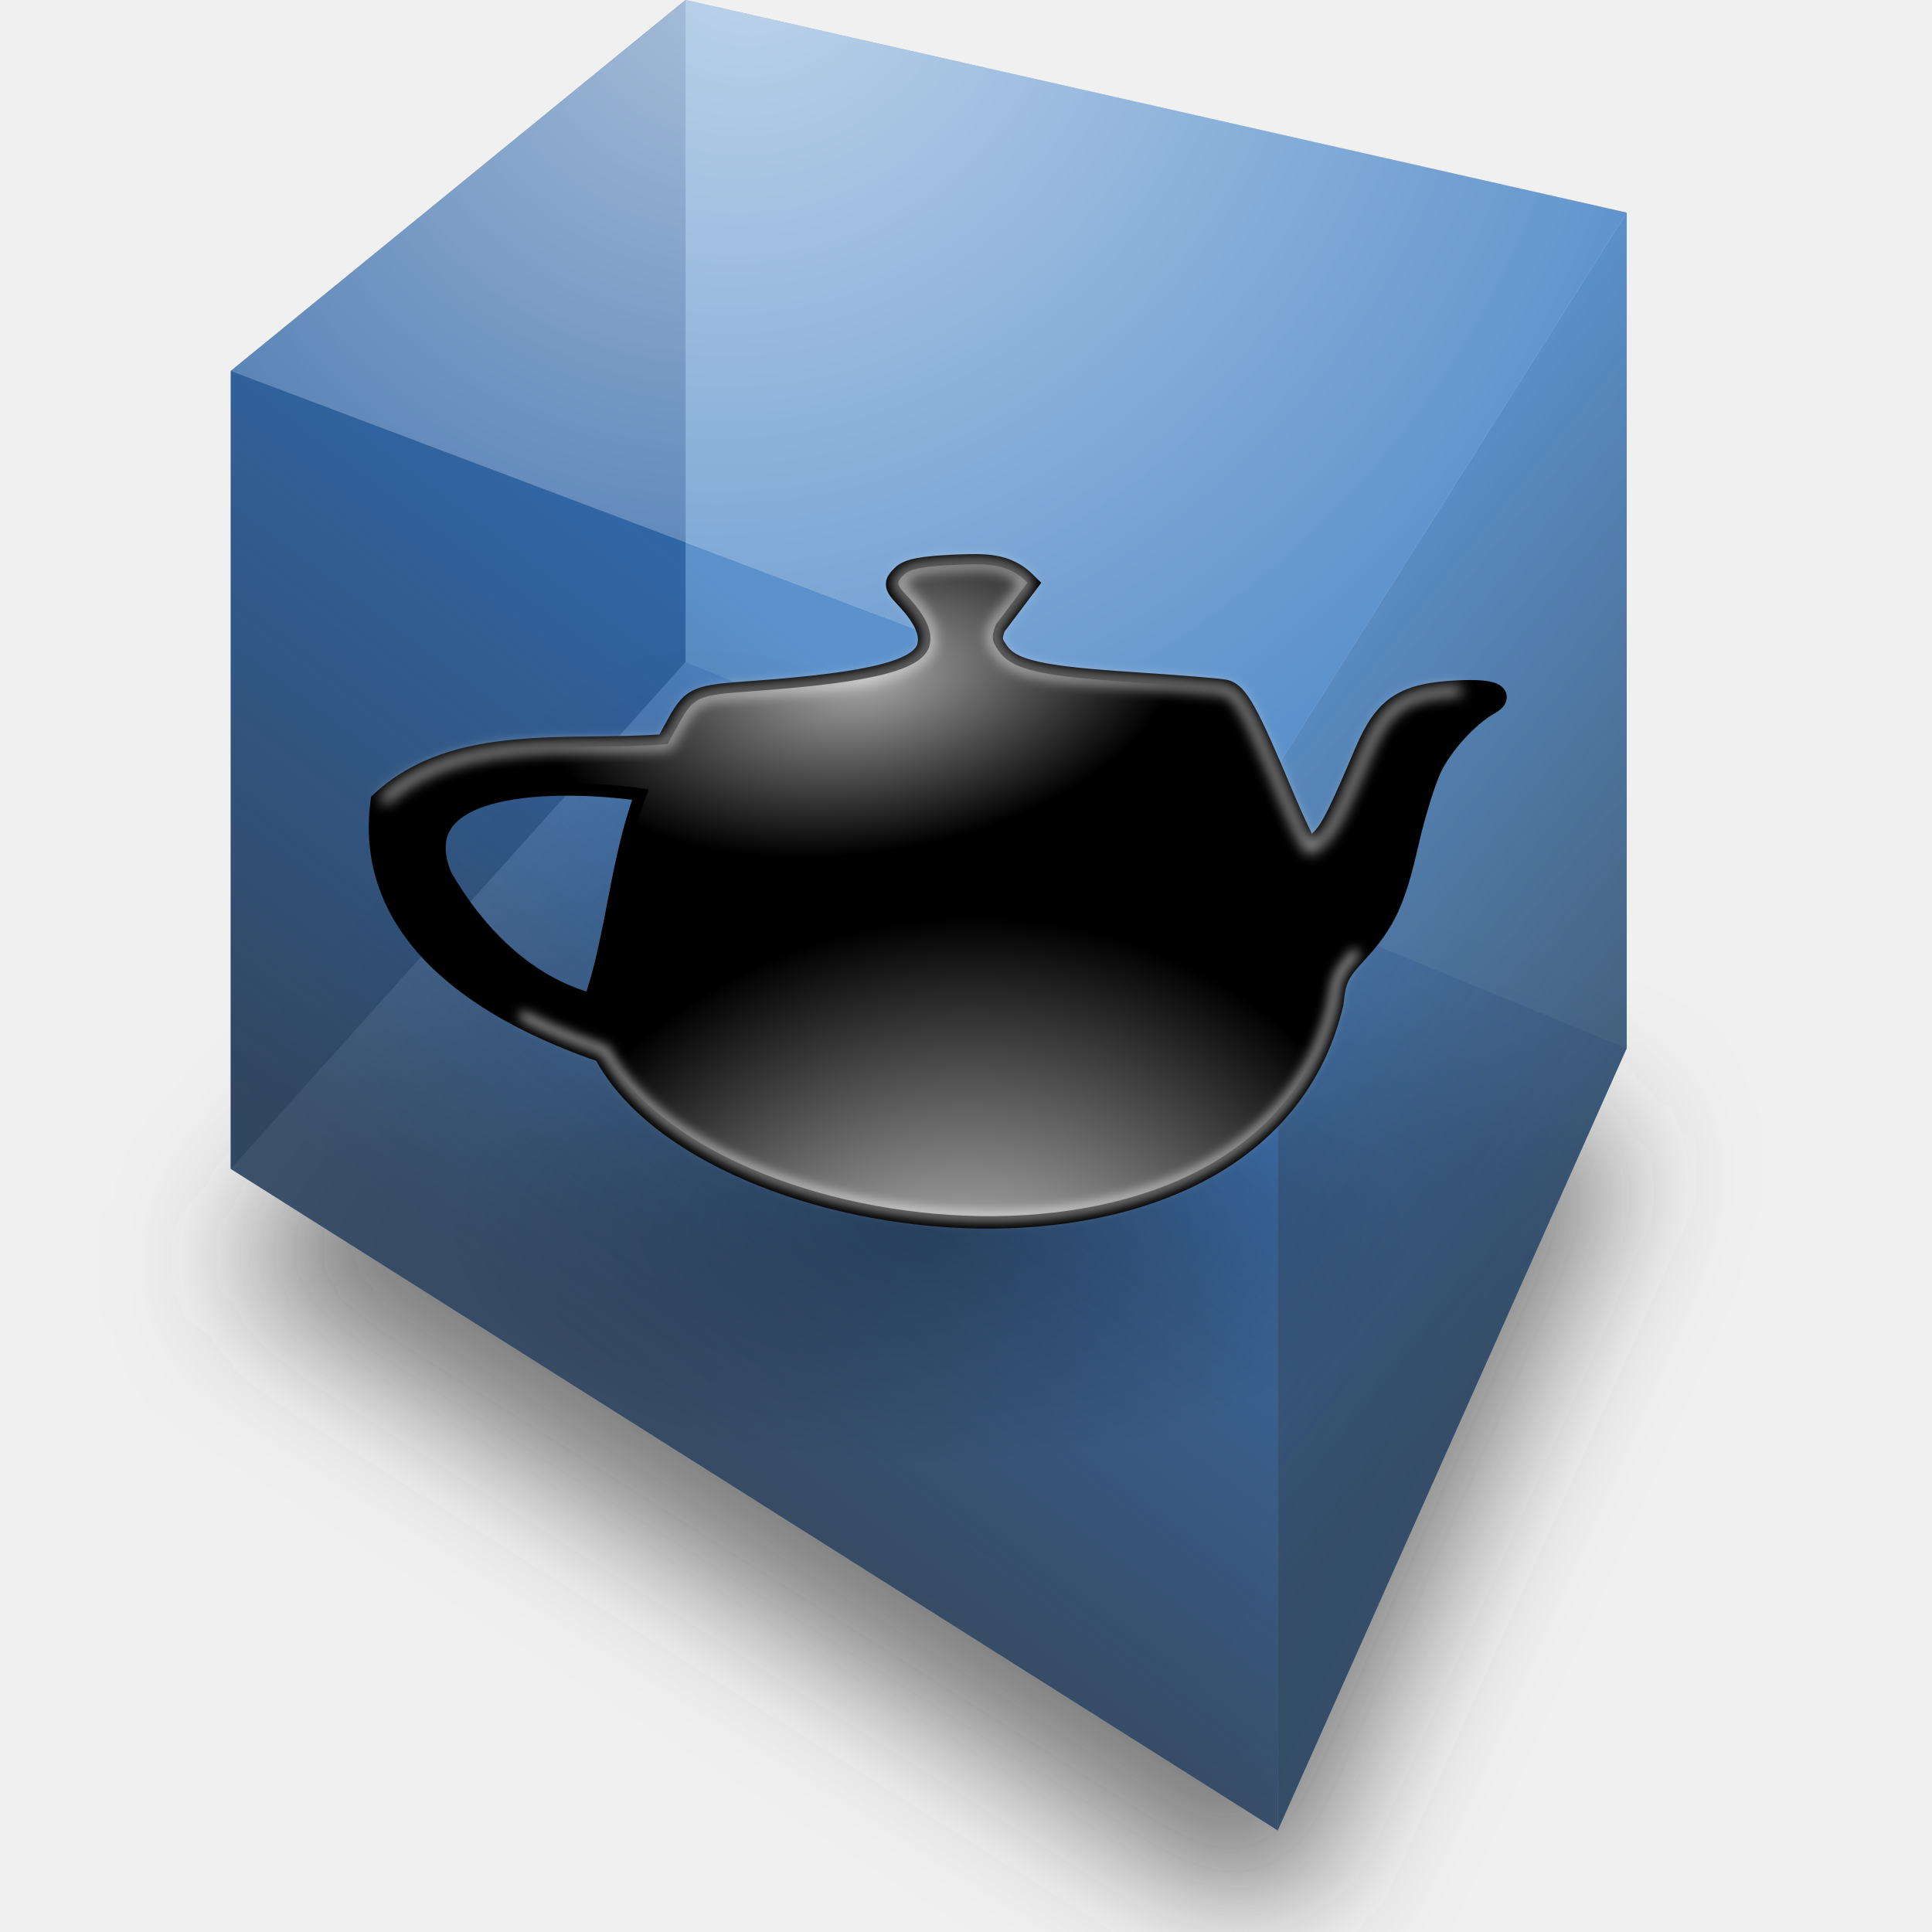
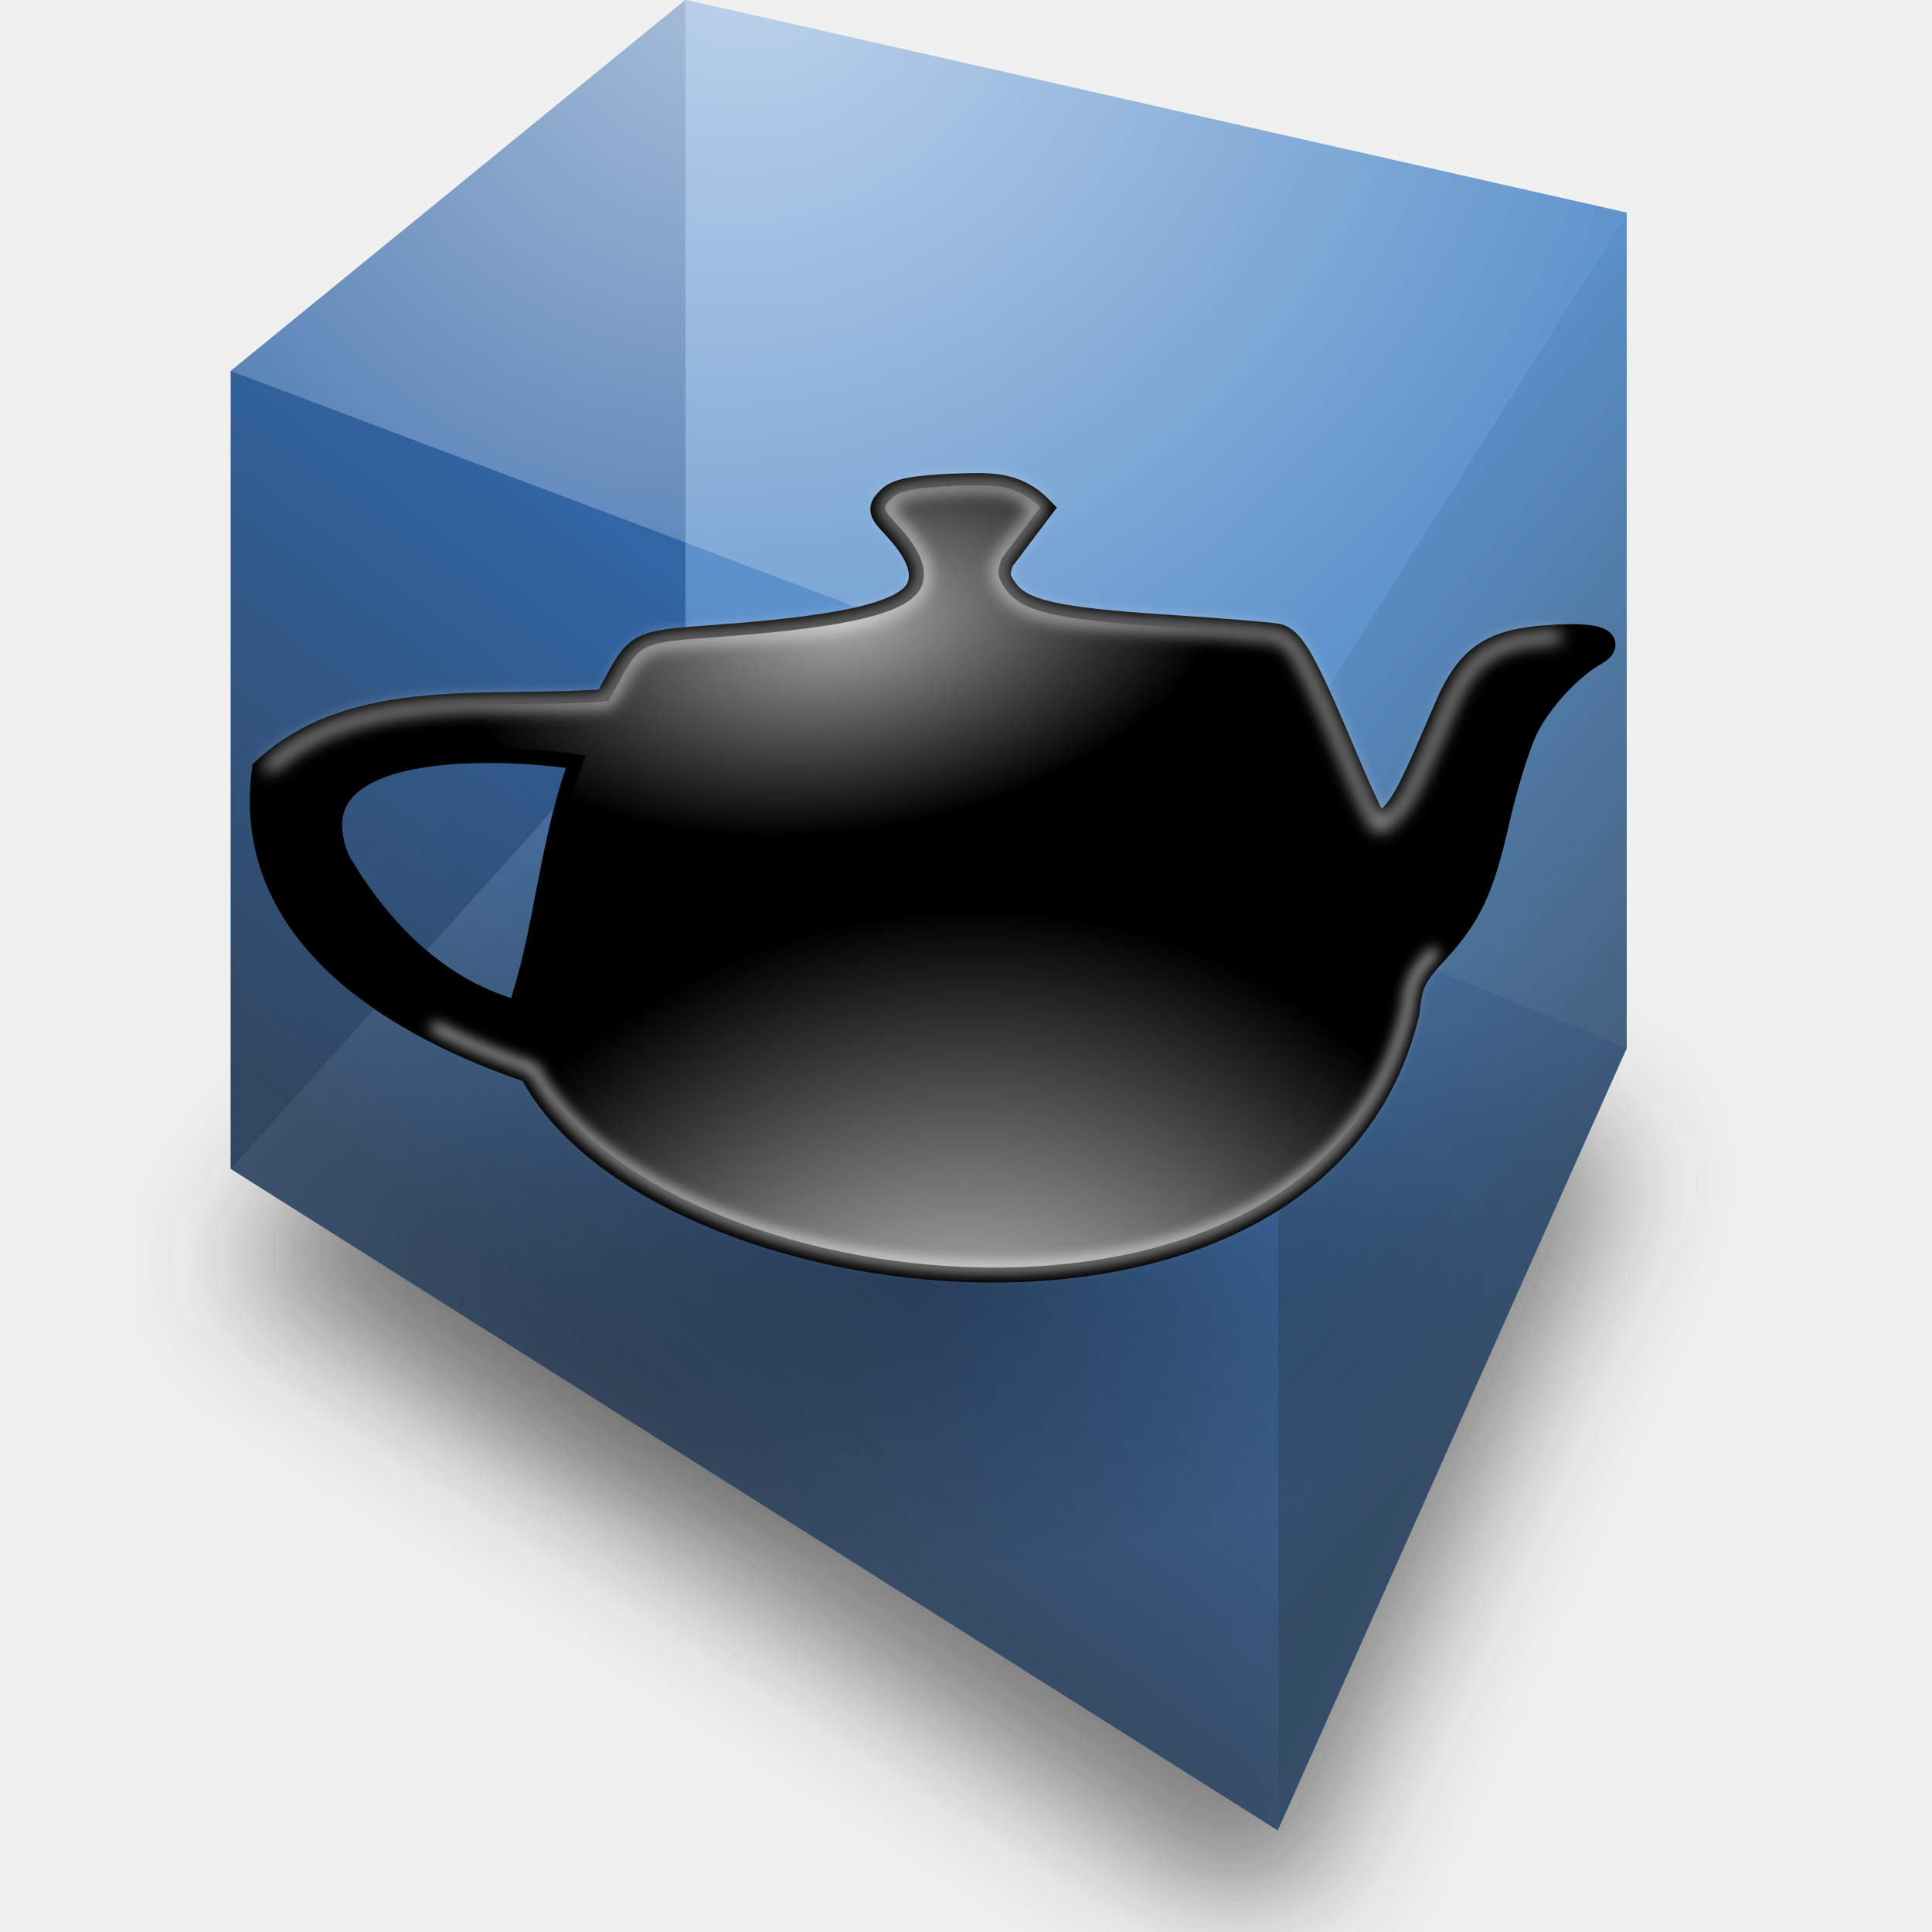
<svg xmlns="http://www.w3.org/2000/svg" xmlns:xlink="http://www.w3.org/1999/xlink" width="72" height="72" id="svg2" version="1.0">
  <defs id="defs4">
    <linearGradient id="linearGradient3269">
      <stop style="stop-color:#ffffff;stop-opacity:1;" offset="0" id="stop3271" />
      <stop style="stop-color:#ffffff;stop-opacity:0;" offset="1" id="stop3273" />
    </linearGradient>
    <linearGradient id="linearGradient3257">
      <stop style="stop-color:#ffffff;stop-opacity:1;" offset="0" id="stop3259" />
      <stop style="stop-color:#ffffff;stop-opacity:0;" offset="1" id="stop3261" />
    </linearGradient>
    <linearGradient id="linearGradient3261">
      <stop style="stop-color:#555753;stop-opacity:1;" offset="0" id="stop3263" />
      <stop style="stop-color:#2e3436;stop-opacity:1;" offset="1" id="stop3265" />
    </linearGradient>
    <linearGradient xlink:href="#linearGradient3261" id="linearGradient3267" x1="86.905" y1="528.439" x2="97.284" y2="679.253" gradientUnits="userSpaceOnUse" />
    <linearGradient id="linearGradient2189">
      <stop style="stop-color:#000000;stop-opacity:1;" offset="0" id="stop2191" />
      <stop style="stop-color:#000000;stop-opacity:0;" offset="1" id="stop2193" />
    </linearGradient>
    <linearGradient id="linearGradient2097">
      <stop style="stop-color:#ffffff;stop-opacity:1" offset="0" id="stop2099" />
      <stop style="stop-color:#e7e7e3;stop-opacity:1" offset="1" id="stop2101" />
    </linearGradient>
    <radialGradient xlink:href="#linearGradient2097" id="radialGradient2103" cx="16.982" cy="15.445" fx="16.982" fy="15.445" r="20.978" gradientTransform="matrix(-1.50631,4.232823e-3,3.006144e-3,1.069777,54.81232,-0.459221)" gradientUnits="userSpaceOnUse" />
    <radialGradient xlink:href="#linearGradient2189" id="radialGradient2195" cx="25.305" cy="44.051" fx="25.305" fy="44.051" r="21.536" gradientTransform="matrix(0.928681,0,0,0.102029,1.804722,37.76401)" gradientUnits="userSpaceOnUse" />
    <linearGradient id="linearGradient5048">
      <stop style="stop-color:black;stop-opacity:0;" offset="0" id="stop5050" />
      <stop id="stop5056" offset="0.5" style="stop-color:black;stop-opacity:1;" />
      <stop style="stop-color:black;stop-opacity:0;" offset="1" id="stop5052" />
    </linearGradient>
    <linearGradient id="linearGradient8171">
      <stop style="stop-color:#bbbdba;stop-opacity:1;" offset="0" id="stop8173" />
      <stop style="stop-color:#70746e;stop-opacity:1;" offset="1" id="stop8175" />
    </linearGradient>
    <linearGradient id="linearGradient2224">
      <stop style="stop-color:#7c7c7c;stop-opacity:1;" offset="0" id="stop2226" />
      <stop style="stop-color:#b8b8b8;stop-opacity:1;" offset="1" id="stop2228" />
    </linearGradient>
    <linearGradient id="linearGradient7648" gradientUnits="userSpaceOnUse" x1="21.933" y1="24.627" x2="21.933" y2="7.109">
      <stop offset="0" style="stop-color:#8595bc;stop-opacity:1;" id="stop7650" />
      <stop offset="1" style="stop-color:#041a3b;stop-opacity:1;" id="stop7652" />
    </linearGradient>
    <linearGradient id="linearGradient2392">
      <stop id="stop2394" offset="0" style="stop-color:#715b26;stop-opacity:1;" />
      <stop id="stop2396" offset="1" style="stop-color:#312710;stop-opacity:1;" />
    </linearGradient>
    <linearGradient id="linearGradient12129">
      <stop style="stop-color:#000000;stop-opacity:1;" offset="0" id="stop12131" />
      <stop style="stop-color:#000000;stop-opacity:0;" offset="1" id="stop12133" />
    </linearGradient>
    <linearGradient y2="36.033" x2="31.081" y1="3.732" x1="12.487" gradientUnits="userSpaceOnUse" id="aigrd1">
      <stop id="stop16177" style="stop-color:#D2D2D2;stroke-dasharray:none;stroke-miterlimit:4;stroke-width:1.217" offset="0" />
      <stop id="stop16179" style="stop-color:#EDEDED;stroke-dasharray:none;stroke-miterlimit:4;stroke-width:1.217" offset="1" />
    </linearGradient>
    <linearGradient y2="22.577" x2="21.917" y1="30.341" x1="21.877" gradientUnits="userSpaceOnUse" id="aigrd2">
      <stop id="stop16184" style="stop-color:#5e4f07;stop-opacity:1;" offset="0" />
      <stop id="stop16186" style="stop-color:#348a31;stop-opacity:1;" offset="1" />
    </linearGradient>
    <linearGradient y2="7.109" x2="21.933" y1="24.627" x1="21.933" gradientUnits="userSpaceOnUse" id="aigrd3">
      <stop id="stop16199" style="stop-color:#D0D6E5;stroke-dasharray:none;stroke-miterlimit:4;stroke-width:1.217" offset="0" />
      <stop id="stop16201" style="stop-color:#093A80;stroke-dasharray:none;stroke-miterlimit:4;stroke-width:1.217" offset="1" />
    </linearGradient>
    <radialGradient xlink:href="#linearGradient12129" id="radialGradient12135" cx="24.218" cy="41.636" fx="24.218" fy="41.636" r="22.097" gradientTransform="matrix(1,0,0,0.184,0,33.97501)" gradientUnits="userSpaceOnUse" />
    <radialGradient r="6.209" fy="22.55" fx="-77.583" cy="22.55" cx="-77.583" gradientTransform="matrix(-0.1550246,1.091517,-1.093285,-0.1550843,37.75576,99.16842)" gradientUnits="userSpaceOnUse" id="radialGradient2315" xlink:href="#linearGradient8140" />
    <radialGradient r="10.41" fy="34.363" fx="-77.731" cy="34.363" cx="-77.731" gradientTransform="matrix(-0.1173972,1.160221,-1.256655,-0.1269981,59.06419,115.2772)" gradientUnits="userSpaceOnUse" id="radialGradient2313" xlink:href="#linearGradient8132" />
    <radialGradient r="7.669" fy="38.77" fx="-92.794" cy="38.77" cx="-92.794" gradientTransform="matrix(-0.22329,0.9778116,-1.114374,-0.2541614,35.01849,124.9867)" gradientUnits="userSpaceOnUse" id="radialGradient2311" xlink:href="#linearGradient8121" />
    <linearGradient id="linearGradient8140">
      <stop style="stop-color:#95b5de;stop-opacity:1;" offset="0" id="stop8142" />
      <stop style="stop-color:#3465a4;stop-opacity:1;" offset="1" id="stop8144" />
    </linearGradient>
    <linearGradient id="linearGradient8132">
      <stop style="stop-color:#ff6666;stop-opacity:1;" offset="0" id="stop8134" />
      <stop style="stop-color:#cc0000;stop-opacity:1;" offset="1" id="stop8136" />
    </linearGradient>
    <linearGradient id="linearGradient8121">
      <stop style="stop-color:#c2f491;stop-opacity:1;" offset="0" id="stop8123" />
      <stop style="stop-color:#73d216;stop-opacity:1;" offset="1" id="stop8125" />
    </linearGradient>
    <radialGradient gradientUnits="userSpaceOnUse" gradientTransform="matrix(0.4610414,3.181512,-3.065892,0.4305967,47.36085,-11.66724)" r="19.677" fy="13.534" fx="8.042" cy="13.534" cx="8.042" id="radialGradient3159" xlink:href="#linearGradient3153" />
    <linearGradient gradientTransform="matrix(1.732915,0,0,-1.706008,-4.362087,79.91241)" gradientUnits="userSpaceOnUse" y2="19.278" x2="23.188" y1="33.688" x1="23.188" id="linearGradient12425" xlink:href="#linearGradient2338" />
    <linearGradient id="linearGradient2338">
      <stop style="stop-color:#3465a4;stop-opacity:1" offset="0" id="stop2340" />
      <stop style="stop-color:#3465a4;stop-opacity:0" offset="1" id="stop2342" />
    </linearGradient>
    <radialGradient gradientUnits="userSpaceOnUse" gradientTransform="matrix(1,0,0,0.3954545,0,-4.236042)" r="18.143" fy="-7.007" fx="13.03" cy="-7.007" cx="13.03" id="radialGradient6488" xlink:href="#linearGradient6482" />
    <linearGradient id="linearGradient6482">
      <stop id="stop6484" offset="0" style="stop-color:#000000;stop-opacity:1;" />
      <stop id="stop6486" offset="1" style="stop-color:#000000;stop-opacity:0;" />
    </linearGradient>
    <linearGradient id="linearGradient3153">
      <stop id="stop3155" offset="0" style="stop-color:#f9f9f8;stop-opacity:0.392;" />
      <stop id="stop3157" offset="1" style="stop-color:#cdcfca;stop-opacity:0.392;" />
    </linearGradient>
    <linearGradient xlink:href="#linearGradient2338" id="linearGradient5444" gradientUnits="userSpaceOnUse" gradientTransform="matrix(14.35018,0,0,-14.12736,-310.5154,1237.507)" x1="23.188" y1="33.688" x2="23.188" y2="19.278" />
    <radialGradient xlink:href="#linearGradient3153" id="radialGradient5447" gradientUnits="userSpaceOnUse" gradientTransform="matrix(3.81786,26.34593,-25.38849,3.565749,117.7995,479.1411)" cx="8.042" cy="13.534" fx="8.042" fy="13.534" r="19.677" />
    <radialGradient xlink:href="#linearGradient6482" id="radialGradient5456" gradientUnits="userSpaceOnUse" gradientTransform="matrix(1,0,0,0.3954545,0,-4.236042)" cx="13.03" cy="-7.007" fx="13.03" fy="-7.007" r="18.143" />
    <linearGradient xlink:href="#linearGradient3261" id="linearGradient5458" gradientUnits="userSpaceOnUse" x1="86.905" y1="528.439" x2="97.284" y2="679.253" />
    <linearGradient xlink:href="#linearGradient3261" id="linearGradient5472" gradientUnits="userSpaceOnUse" x1="86.905" y1="528.439" x2="97.284" y2="679.253" />
    <linearGradient xlink:href="#linearGradient3261" id="linearGradient5474" gradientUnits="userSpaceOnUse" x1="86.905" y1="528.439" x2="97.284" y2="679.253" />
    <radialGradient xlink:href="#linearGradient6482" id="radialGradient5476" gradientUnits="userSpaceOnUse" gradientTransform="matrix(1,0,0,0.3954545,0,-4.236042)" cx="13.03" cy="-7.007" fx="13.03" fy="-7.007" r="18.143" />
    <radialGradient xlink:href="#linearGradient3153" id="radialGradient5478" gradientUnits="userSpaceOnUse" gradientTransform="matrix(3.81786,26.34593,-25.38849,3.565749,117.7995,479.1411)" cx="8.042" cy="13.534" fx="8.042" fy="13.534" r="19.677" />
    <linearGradient xlink:href="#linearGradient2338" id="linearGradient5480" gradientUnits="userSpaceOnUse" gradientTransform="matrix(14.35018,0,0,-14.12736,-310.5154,1237.507)" x1="23.188" y1="33.688" x2="23.188" y2="19.278" />
    <linearGradient xlink:href="#linearGradient3261" id="linearGradient5487" gradientUnits="userSpaceOnUse" x1="86.905" y1="528.439" x2="97.284" y2="679.253" />
    <linearGradient xlink:href="#linearGradient3261" id="linearGradient5489" gradientUnits="userSpaceOnUse" x1="86.905" y1="528.439" x2="97.284" y2="679.253" />
    <radialGradient xlink:href="#linearGradient6482" id="radialGradient5491" gradientUnits="userSpaceOnUse" gradientTransform="matrix(1,0,0,0.3954545,0,-4.236042)" cx="13.03" cy="-7.007" fx="13.03" fy="-7.007" r="18.143" />
    <linearGradient xlink:href="#linearGradient3261" id="linearGradient5508" gradientUnits="userSpaceOnUse" x1="86.905" y1="528.439" x2="97.284" y2="679.253" />
    <radialGradient xlink:href="#linearGradient6482" id="radialGradient5510" gradientUnits="userSpaceOnUse" gradientTransform="matrix(1,0,0,0.3954545,0,-4.236042)" cx="13.03" cy="-7.007" fx="13.03" fy="-7.007" r="18.143" />
    <linearGradient xlink:href="#linearGradient3261" id="linearGradient2480" gradientUnits="userSpaceOnUse" x1="86.905" y1="528.439" x2="97.284" y2="679.253" />
    <radialGradient xlink:href="#linearGradient3269" id="radialGradient3275" cx="-17.059" cy="739.004" fx="-17.059" fy="739.004" r="236.521" gradientTransform="matrix(4.8834186e-2,0.308196,-0.5668537,8.9818991e-2,411.5746,726.1944)" gradientUnits="userSpaceOnUse" />
    <radialGradient xlink:href="#linearGradient3257" id="radialGradient3277" gradientUnits="userSpaceOnUse" gradientTransform="matrix(0.6789809,-0.6233093,0.5996899,0.6532522,-701.4957,284.8667)" cx="-14.663" cy="1236.619" fx="-14.663" fy="1236.619" r="236.521" />
    <filter id="filter3327">
      <feGaussianBlur stdDeviation="2.9" id="feGaussianBlur3329" />
    </filter>
    <filter id="filter3337">
      <feGaussianBlur stdDeviation="2.361" id="feGaussianBlur3339" />
    </filter>
    <filter height="1.263" y="-0.132" width="1.22" x="-0.11" id="filter3350">
      <feGaussianBlur id="feGaussianBlur3352" stdDeviation="10.67" />
    </filter>
    <radialGradient r="116.165" fy="676.004" fx="223.574" cy="676.004" cx="223.574" gradientTransform="matrix(-0.9758465,1.084207,-1.00842,-0.9076338,1144.453,1023.059)" gradientUnits="userSpaceOnUse" id="radialGradient3294" xlink:href="#linearGradient3269" />
    <linearGradient y2="765.325" x2="331.24" y1="832.468" x1="414.097" gradientUnits="userSpaceOnUse" id="linearGradient3292" xlink:href="#linearGradient3259" />
    <linearGradient y2="782.789" x2="269.097" y1="874.932" x1="199.847" gradientUnits="userSpaceOnUse" id="linearGradient3290" xlink:href="#linearGradient3249" />
    <radialGradient gradientUnits="userSpaceOnUse" gradientTransform="matrix(-0.9758465,1.084207,-1.00842,-0.9076338,1144.453,1023.059)" r="116.165" fy="676.004" fx="223.574" cy="676.004" cx="223.574" id="radialGradient3558" xlink:href="#linearGradient3269" />
    <linearGradient gradientUnits="userSpaceOnUse" y2="765.325" x2="331.24" y1="832.468" x1="414.097" id="linearGradient3265" xlink:href="#linearGradient3259" />
    <linearGradient gradientUnits="userSpaceOnUse" y2="782.789" x2="269.097" y1="874.932" x1="199.847" id="linearGradient3255" xlink:href="#linearGradient3249" />
    <linearGradient id="linearGradient3249">
      <stop id="stop3251" offset="0" style="stop-color:#323232;stop-opacity:1;" />
      <stop id="stop3253" offset="1" style="stop-color:#323232;stop-opacity:0;" />
    </linearGradient>
    <linearGradient id="linearGradient3259">
      <stop id="stop3547" offset="0" style="stop-color:#2e3436;stop-opacity:1;" />
      <stop id="stop3549" offset="1" style="stop-color:#2e3436;stop-opacity:0;" />
    </linearGradient>
    <radialGradient xlink:href="#linearGradient6482" id="radialGradient3586" gradientUnits="userSpaceOnUse" gradientTransform="matrix(1,0,0,0.3954545,0,-4.236042)" cx="13.03" cy="-7.007" fx="13.03" fy="-7.007" r="18.143" />
    <radialGradient xlink:href="#linearGradient3257" id="radialGradient3588" gradientUnits="userSpaceOnUse" gradientTransform="matrix(0.6789809,-0.6233093,0.5996899,0.6532522,-701.4957,284.8667)" cx="-14.663" cy="1236.619" fx="-14.663" fy="1236.619" r="236.521" />
    <radialGradient xlink:href="#linearGradient3269" id="radialGradient3590" gradientUnits="userSpaceOnUse" gradientTransform="matrix(4.8834186e-2,0.308196,-0.5668537,8.9818991e-2,411.5746,726.1944)" cx="-17.059" cy="739.004" fx="-17.059" fy="739.004" r="236.521" />
    <linearGradient xlink:href="#linearGradient3249" id="linearGradient3603" gradientUnits="userSpaceOnUse" x1="199.847" y1="874.932" x2="269.097" y2="782.789" />
    <linearGradient xlink:href="#linearGradient3259" id="linearGradient3605" gradientUnits="userSpaceOnUse" x1="414.097" y1="832.468" x2="331.24" y2="765.325" />
    <radialGradient xlink:href="#linearGradient3269" id="radialGradient3607" gradientUnits="userSpaceOnUse" gradientTransform="matrix(-0.9758465,1.084207,-1.00842,-0.9076338,1144.453,1023.059)" cx="223.574" cy="676.004" fx="223.574" fy="676.004" r="116.165" />
    <radialGradient xlink:href="#linearGradient3269" id="radialGradient3610" gradientUnits="userSpaceOnUse" gradientTransform="matrix(-1.8027,2.002877,-1.862874,-1.676689,1460.686,1280.503)" cx="223.574" cy="676.004" fx="223.574" fy="676.004" r="116.165" />
    <linearGradient xlink:href="#linearGradient3259" id="linearGradient3613" gradientUnits="userSpaceOnUse" x1="414.097" y1="832.468" x2="331.24" y2="765.325" gradientTransform="matrix(1.847319,0,0,1.847319,-653.4837,-609.4134)" />
    <linearGradient xlink:href="#linearGradient3249" id="linearGradient3616" gradientUnits="userSpaceOnUse" x1="199.847" y1="874.932" x2="269.097" y2="782.789" gradientTransform="matrix(1.847319,0,0,1.847319,-653.4837,-609.4134)" />
    <radialGradient xlink:href="#linearGradient6482" id="radialGradient2534" gradientUnits="userSpaceOnUse" gradientTransform="matrix(1,0,0,0.3954545,0,-4.236042)" cx="13.03" cy="-7.007" fx="13.03" fy="-7.007" r="18.143" />
    <radialGradient xlink:href="#linearGradient3257" id="radialGradient2536" gradientUnits="userSpaceOnUse" gradientTransform="matrix(0.6789809,-0.6233093,0.5996899,0.6532522,-701.4957,284.8667)" cx="-14.663" cy="1236.619" fx="-14.663" fy="1236.619" r="236.521" />
    <radialGradient xlink:href="#linearGradient3269" id="radialGradient2538" gradientUnits="userSpaceOnUse" gradientTransform="matrix(4.8834186e-2,0.308196,-0.5668537,8.9818991e-2,411.5746,726.1944)" cx="-17.059" cy="739.004" fx="-17.059" fy="739.004" r="236.521" />
    <linearGradient xlink:href="#linearGradient3249" id="linearGradient2540" gradientUnits="userSpaceOnUse" gradientTransform="matrix(1.847319,0,0,1.847319,-653.4837,-609.4134)" x1="199.847" y1="874.932" x2="269.097" y2="782.789" />
    <linearGradient xlink:href="#linearGradient3259" id="linearGradient2542" gradientUnits="userSpaceOnUse" gradientTransform="matrix(1.847319,0,0,1.847319,-653.4837,-609.4134)" x1="414.097" y1="832.468" x2="331.24" y2="765.325" />
    <radialGradient xlink:href="#linearGradient3269" id="radialGradient2544" gradientUnits="userSpaceOnUse" gradientTransform="matrix(-1.8027,2.002877,-1.862874,-1.676689,1460.686,1280.503)" cx="223.574" cy="676.004" fx="223.574" fy="676.004" r="116.165" />
  </defs>
  <g id="layer1" transform="translate(259.6638,-1085.261)">
    <g id="g5493" transform="matrix(0.1268605,0,0,0.1268605,-226.4228,1010.45)">
      <g id="g2515" transform="matrix(0.955487,0,0,0.955487,153.0568,2.700601)">
        <path transform="matrix(1.847319,0,0,1.847319,-653.4837,-609.4134)" d="M 156.99,873.893 L 331.24,983.999 L 389.319,853.812 L 232.691,789.526 L 156.99,873.893 z" style="opacity:0.61;fill:#323232;fill-opacity:1;fill-rule:evenodd;stroke:none;stroke-width:1px;stroke-linecap:butt;stroke-linejoin:round;stroke-opacity:1;filter:url(#filter3350)" id="path3296" />
        <path d="M -363.474,973.728 L -41.578,1177.128 L 65.713,936.633 L -223.63,817.877 L -363.474,973.728 z" style="opacity:0.61;fill:#afafde;fill-opacity:1;fill-rule:evenodd;stroke:none;stroke-width:1px;stroke-linecap:butt;stroke-linejoin:round;stroke-opacity:1" id="path3213" />
        <path d="M -363.474,728.4 L -363.474,973.728 L -223.63,817.877 L -223.63,614.354 L -363.474,728.4 z" style="opacity:0.61;fill:#353564;fill-opacity:1;fill-rule:evenodd;stroke:none;stroke-width:1px;stroke-linecap:butt;stroke-linejoin:round;stroke-opacity:1" id="path3215" />
        <path d="M -223.63,614.354 L 65.713,679.711 L 65.713,936.633 L -223.63,817.877 L -223.63,614.354 z" style="opacity:0.61;fill:#e9e9ff;fill-opacity:1;fill-rule:evenodd;stroke:none;stroke-width:1px;stroke-linecap:butt;stroke-linejoin:round;stroke-opacity:1" id="path3217" />
        <path d="M -363.474,728.4 L -41.578,849.793 L 65.713,679.711 L -223.63,614.354 L -363.474,728.4 z" style="opacity:0.61;fill:#0057ae;fill-opacity:1;fill-rule:evenodd;stroke:none;stroke-width:1px;stroke-linecap:butt;stroke-linejoin:round;stroke-opacity:1" id="path3219" />
        <path d="M -41.578,849.793 L -41.578,1177.128 L 65.713,936.633 L 65.713,679.711 L -41.578,849.793 z" style="opacity:0.61;fill:#0057ae;fill-opacity:1;fill-rule:evenodd;stroke:none;stroke-width:1px;stroke-linecap:butt;stroke-linejoin:round;stroke-opacity:1" id="path3221" />
        <path d="M -363.474,728.4 L -41.578,849.793 L -41.578,1177.128 L -363.474,973.728 L -363.474,728.4 z" style="opacity:0.61;fill:#0057ae;fill-opacity:1;fill-rule:evenodd;stroke:none;stroke-width:1px;stroke-linecap:butt;stroke-linejoin:round;stroke-opacity:1" id="path3223" />
        <path d="M -363.473,728.401 L -41.577,849.794 L -41.577,1177.129 L -363.473,973.729 L -363.473,728.401 z" style="opacity:0.61;fill:url(#linearGradient2540);fill-opacity:1;fill-rule:evenodd;stroke:none;stroke-width:1px;stroke-linecap:butt;stroke-linejoin:round;stroke-opacity:1" id="path3231" />
        <path d="M -41.578,849.794 L -41.578,1177.129 L 65.713,936.634 L 65.713,679.712 L -41.578,849.794 z" style="opacity:0.61;fill:url(#linearGradient2542);fill-opacity:1;fill-rule:evenodd;stroke:none;stroke-width:1px;stroke-linecap:butt;stroke-linejoin:round;stroke-opacity:1" id="path3257" />
        <path d="M -363.473,728.401 L -41.577,849.794 L 65.714,679.712 L -223.629,614.354 L -363.473,728.401 z" style="opacity:0.61;fill:url(#radialGradient2544);fill-opacity:1;fill-rule:evenodd;stroke:none;stroke-width:1px;stroke-linecap:butt;stroke-linejoin:round;stroke-opacity:1" id="path3267" />
-         <g transform="matrix(0.724922,0,0,0.724922,-162.6798,252.2668)" id="g3578">
+         <g transform="matrix(0.8699656,0,0,0.8699656,-167.5748,120.818)" id="g3578">
          <path style="fill:#000000;fill-opacity:1;stroke:#000000;stroke-width:9.59;stroke-miterlimit:4;stroke-dasharray:none;stroke-opacity:1" d="M 190.182,924.86 C 191.183,914.746 192.546,911.856 200.232,903.552 C 212.246,890.575 216.509,881.457 222.061,856.869 C 224.65,845.403 229.012,831.179 231.755,825.261 C 236.406,815.226 247.554,802.956 256.639,797.872 C 263.042,794.288 257.968,792.204 244.258,792.787 C 220.903,793.78 212.732,799.037 204.502,818.364 C 193.347,844.561 190.143,850.991 186.095,855.299 C 183.669,857.883 181.004,859.996 180.173,859.996 C 179.343,859.996 174.24,849.442 168.833,836.542 C 154.13,801.466 149.697,793.484 144.345,792.451 C 141.774,791.955 124.187,790.539 105.263,789.305 C 66.173,786.754 54.225,784.047 48.557,776.456 C 45.252,772.029 44.986,770.16 46.927,765.023 L 60.449,747.09 C 51.947,738.445 42.414,739.074 30.728,739.47 C 16.198,740.105 10.537,741.188 7.888,743.837 C 4.581,747.143 4.695,747.712 9.741,753.121 C 17.413,761.346 20.338,767.903 18.896,773.646 C 16.304,783.976 -4.119,789.326 -55.098,793.031 C -80.755,794.895 -80.984,795.006 -88.845,809.394 L -92.202,815.538 C -132.614,818.977 -181.125,810.265 -212.95,839.707 C -220.494,897.421 -166.304,929.317 -118.653,945.474 C -76.121,1027.847 159.016,1057.367 190.182,924.86 z M -187.893,871.463 C -206.082,826.468 -128.858,830.13 -100.192,834.801 C -111.559,863.85 -112.829,897.162 -123.015,925.901 C -151.847,918.55 -173.394,896.563 -187.893,871.463 z" id="path2459" />
          <path transform="matrix(11.28993,0,0,14.10413,-128.4533,1119.238)" d="M 31.173,-7.007 A 18.143,7.175 0 1 1 -5.113,-7.007 A 18.143,7.175 0 1 1 31.173,-7.007 z" id="path5511" style="opacity:0.3;fill:url(#radialGradient2534);fill-opacity:1;fill-rule:evenodd;stroke:none;stroke-width:1;stroke-linecap:round;stroke-linejoin:round;stroke-miterlimit:4;stroke-dasharray:none;stroke-dashoffset:0;stroke-opacity:1" />
          <path style="opacity:1;fill:url(#radialGradient2536);fill-opacity:1" d="M 190.667,924.373 C 191.668,914.259 193.031,911.369 200.717,903.065 C 212.731,890.088 216.994,880.97 222.546,856.382 C 225.135,844.916 229.497,830.692 232.24,824.774 C 236.891,814.739 248.039,802.469 257.124,797.385 C 263.527,793.801 258.453,791.717 244.743,792.3 C 221.388,793.293 213.217,798.55 204.987,817.877 C 193.832,844.074 190.628,850.504 186.58,854.812 C 184.154,857.396 181.489,859.509 180.658,859.509 C 179.828,859.509 174.725,848.955 169.318,836.055 C 154.615,800.979 150.182,792.997 144.83,791.964 C 142.259,791.468 124.672,790.052 105.748,788.818 C 66.658,786.267 54.71,783.56 49.042,775.969 C 45.737,771.542 45.471,769.673 47.412,764.536 L 60.934,746.603 C 52.432,737.958 42.899,738.587 31.213,738.983 C 16.683,739.618 11.022,740.701 8.373,743.35 C 5.066,746.656 5.18,747.225 10.226,752.634 C 17.898,760.859 20.823,767.416 19.381,773.159 C 16.789,783.489 -3.634,788.839 -54.613,792.544 C -80.27,794.408 -80.499,794.519 -88.36,808.907 L -91.717,815.051 C -132.129,818.49 -180.64,809.778 -212.465,839.22 C -220.009,896.934 -165.819,928.83 -118.168,944.986 C -75.636,1027.36 159.501,1056.88 190.667,924.373 z M -187.408,870.976 C -205.597,825.981 -128.373,829.643 -99.707,834.314 C -111.074,863.363 -112.344,896.675 -122.53,925.414 C -151.362,918.063 -172.909,896.076 -187.408,870.976 z" id="path3255" />
          <path style="opacity:0.66;fill:url(#radialGradient2538);fill-opacity:1" d="M 190.668,924.372 C 191.669,914.258 193.032,911.368 200.719,903.064 C 212.732,890.087 216.995,880.969 222.547,856.381 C 225.136,844.915 229.498,830.691 232.241,824.773 C 236.892,814.738 248.04,802.468 257.125,797.384 C 263.529,793.8 258.454,791.716 244.744,792.299 C 221.389,793.292 213.218,798.548 204.988,817.875 C 193.833,844.073 190.629,850.503 186.582,854.811 C 184.155,857.395 181.49,859.508 180.66,859.508 C 179.829,859.508 174.726,848.954 169.319,836.054 C 154.616,800.978 150.183,792.996 144.831,791.963 C 142.26,791.467 124.673,790.051 105.749,788.816 C 66.659,786.266 54.711,783.559 49.044,775.968 C 45.738,771.541 45.472,769.672 47.413,764.535 L 60.935,746.602 C 52.433,737.957 42.9,738.586 31.214,738.982 C 16.684,739.617 11.023,740.699 8.374,743.349 C 5.067,746.655 5.181,747.224 10.227,752.633 C 17.899,760.858 20.824,767.414 19.382,773.158 C 16.79,783.488 -3.633,788.838 -54.612,792.543 C -80.269,794.407 -80.498,794.518 -88.359,808.906 L -91.716,815.049 C -132.128,818.489 -180.639,809.777 -212.464,839.219 C -220.008,896.933 -165.818,928.829 -118.167,944.985 C -75.634,1027.359 159.502,1056.879 190.668,924.372 z M -187.407,870.975 C -205.596,825.98 -128.372,829.641 -99.705,834.313 C -111.073,863.362 -112.343,896.674 -122.528,925.413 C -151.361,918.062 -172.908,896.075 -187.407,870.975 z" id="path3265" />
          <path style="opacity:1;fill:#000000;fill-opacity:0;stroke:#ffffff;stroke-width:2.578;stroke-miterlimit:4;stroke-dasharray:none;stroke-opacity:1;filter:url(#filter3327)" d="M 244.744,792.299 C 221.389,793.292 213.218,798.548 204.988,817.875 C 193.833,844.073 190.629,850.503 186.582,854.811 C 184.155,857.395 181.49,859.508 180.66,859.508 C 179.829,859.508 174.726,848.954 169.319,836.054 C 154.616,800.978 150.183,792.996 144.831,791.963 C 142.26,791.467 124.673,790.051 105.749,788.816 C 66.659,786.266 54.711,783.559 49.044,775.968 C 45.738,771.541 45.472,769.672 47.413,764.535 L 60.935,746.602 C 52.433,737.957 42.9,738.586 31.214,738.982 C 16.684,739.617 11.023,740.699 8.374,743.349 C 5.067,746.655 5.181,747.224 10.227,752.633 C 17.899,760.858 20.824,767.414 19.382,773.158 C 16.79,783.488 -3.633,788.838 -54.612,792.543 C -80.269,794.407 -80.498,794.518 -88.359,808.906 L -91.716,815.049 C -132.128,818.489 -180.639,809.777 -212.464,839.219" id="path3279" />
          <path style="opacity:0.91;fill:#8000ff;fill-opacity:0;stroke:#ffffff;stroke-width:2.578;stroke-miterlimit:4;stroke-dasharray:none;stroke-opacity:1;filter:url(#filter3337)" d="M -154.064,929.759 C -142.401,935.923 -130.08,940.946 -118.167,944.985 C -75.634,1027.359 159.502,1056.879 190.668,924.372 C 191.669,914.258 193.032,911.368 200.719,903.064" id="path3331" />
        </g>
      </g>
    </g>
  </g>
</svg>
